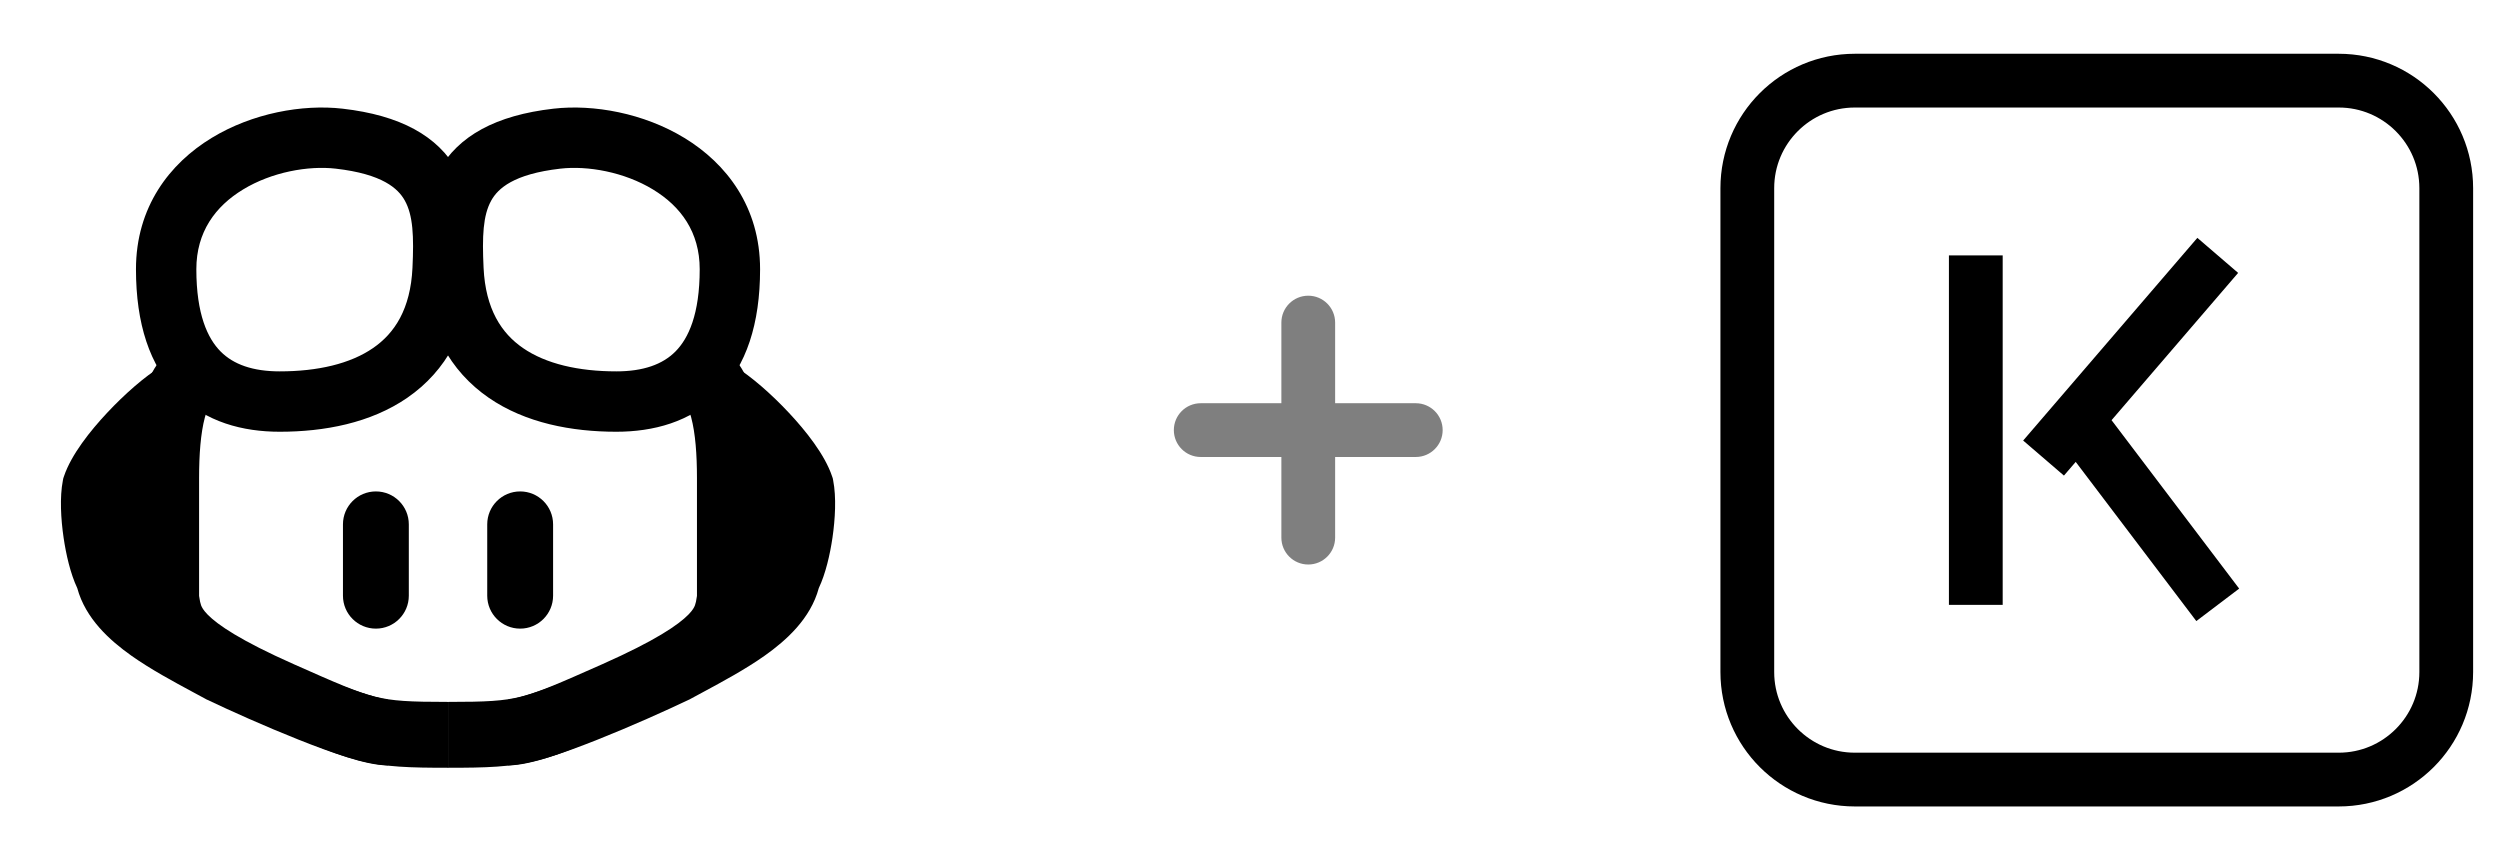
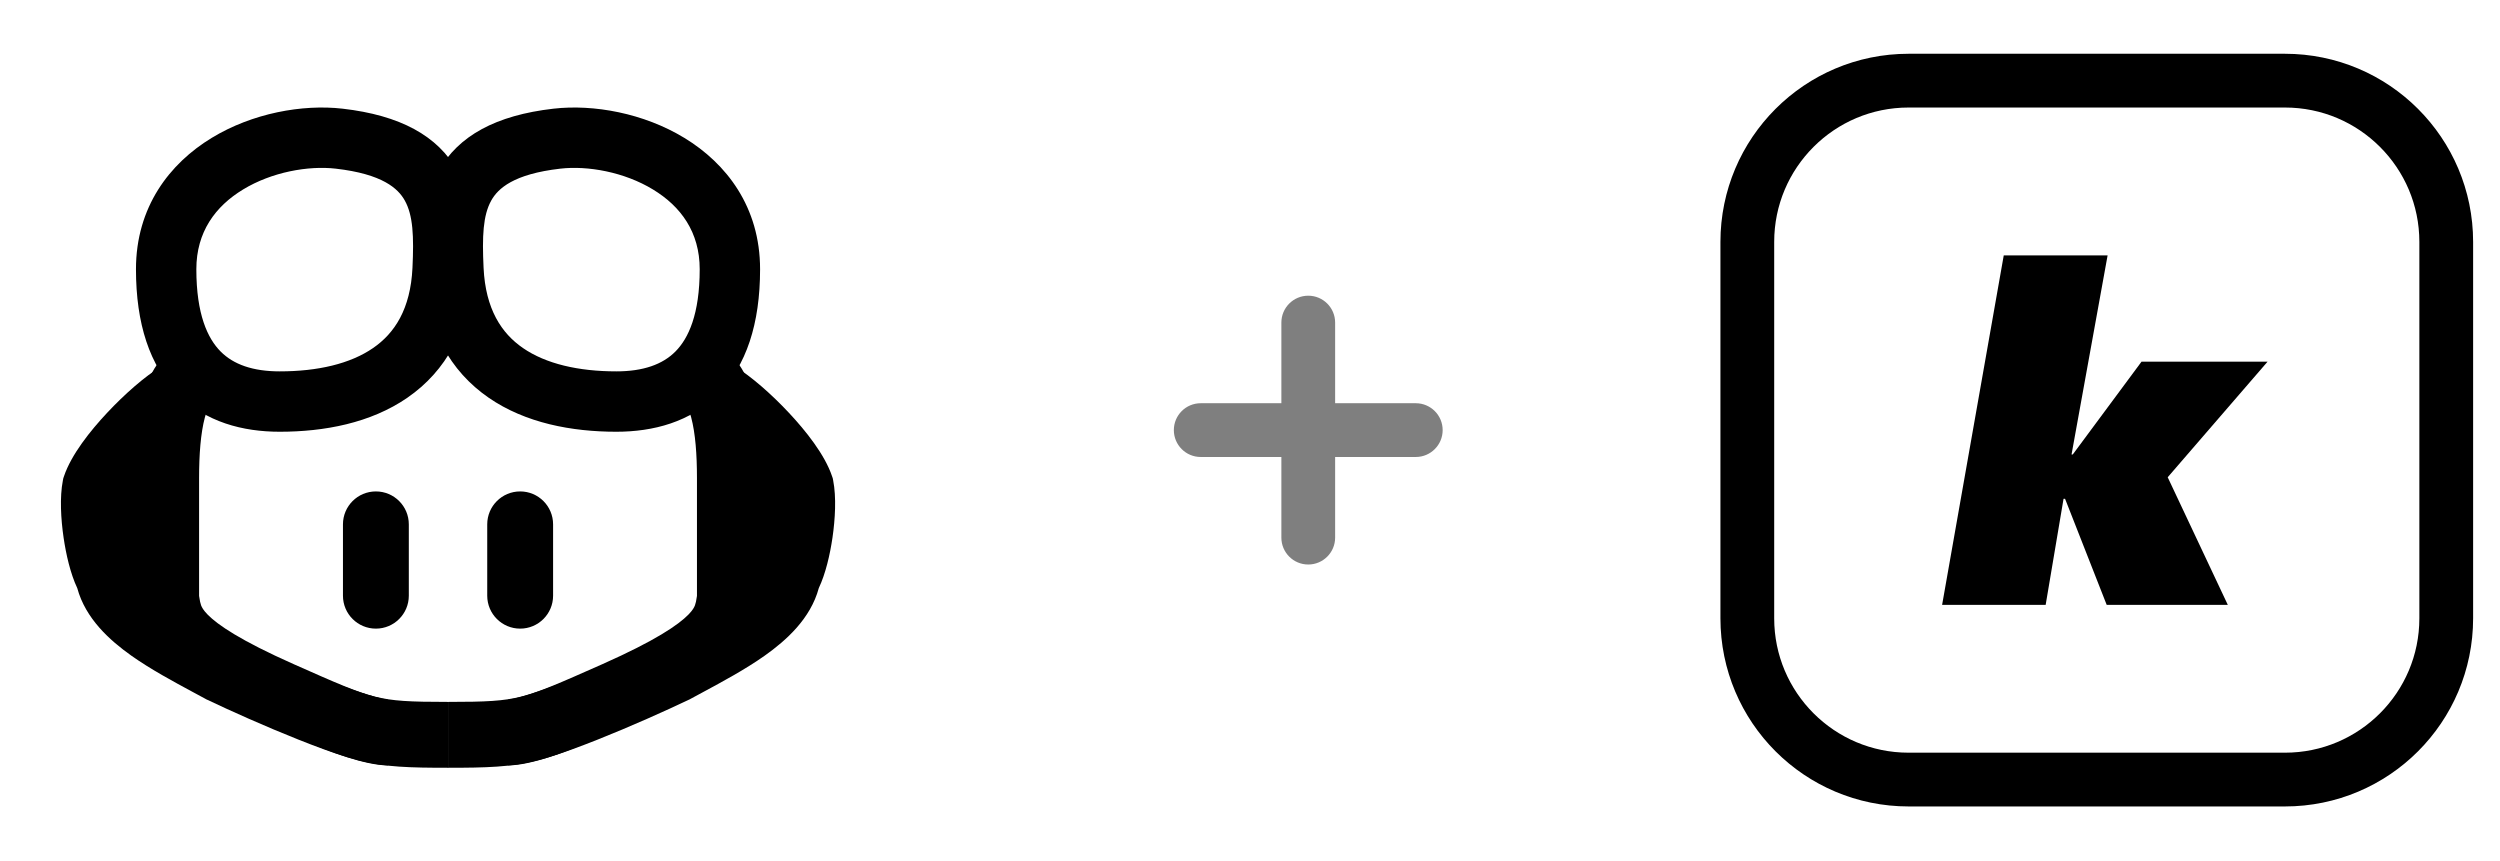
<svg xmlns="http://www.w3.org/2000/svg" width="93" height="32" viewBox="0 0 93 32" fill="none">
  <path fill-rule="evenodd" clip-rule="evenodd" d="M9.04 7.05C8.009 7.676 7.304 8.632 7.304 10.015C7.304 11.691 7.724 12.589 8.205 13.074C8.684 13.558 9.405 13.815 10.405 13.815C11.815 13.815 13.029 13.534 13.88 12.946C14.676 12.398 15.271 11.504 15.344 9.962C15.399 8.794 15.368 8.013 15.057 7.457C14.809 7.014 14.233 6.474 12.49 6.274C11.468 6.157 10.111 6.398 9.04 7.05ZM7.873 5.131C9.391 4.207 11.253 3.872 12.746 4.043C14.884 4.289 16.284 5.05 17.017 6.361C17.686 7.559 17.638 8.983 17.587 10.068C17.484 12.244 16.58 13.812 15.155 14.795C13.786 15.74 12.058 16.061 10.405 16.061C9.042 16.061 7.651 15.707 6.609 14.655C5.568 13.604 5.058 12.041 5.058 10.015C5.058 7.696 6.314 6.079 7.873 5.131Z" fill="black" />
  <path fill-rule="evenodd" clip-rule="evenodd" d="M13.983 18.281C14.659 18.281 15.208 18.829 15.208 19.506V22.16C15.208 22.837 14.659 23.385 13.983 23.385C13.306 23.385 12.758 22.837 12.758 22.16V19.506C12.758 18.829 13.306 18.281 13.983 18.281Z" fill="black" />
  <path fill-rule="evenodd" clip-rule="evenodd" d="M5.256 14.89C5.484 14.039 5.992 12.906 7.207 12.536L7.921 14.88L7.924 14.879C7.924 14.879 7.923 14.878 7.921 14.88C7.914 14.885 7.891 14.905 7.859 14.951C7.788 15.05 7.701 15.231 7.622 15.524C7.464 16.116 7.406 16.917 7.406 17.781V22.168C7.435 22.357 7.451 22.438 7.481 22.519C7.507 22.586 7.56 22.695 7.723 22.862C8.094 23.241 8.941 23.826 10.928 24.708C12.54 25.424 13.275 25.746 13.959 25.917C14.605 26.078 15.238 26.111 16.667 26.111V28.561C15.254 28.561 14.339 28.537 13.364 28.293C12.452 28.065 11.517 27.65 10.061 27.004C10.019 26.985 9.977 26.966 9.934 26.947C7.898 26.044 6.687 25.305 5.972 24.576C5.593 24.188 5.346 23.797 5.191 23.387C5.054 23.027 5.006 22.688 4.975 22.475C4.973 22.461 4.971 22.447 4.969 22.433L4.956 22.346V17.781C4.956 16.861 5.012 15.8 5.256 14.89Z" fill="black" />
  <path fill-rule="evenodd" clip-rule="evenodd" d="M3.983 15.359C4.628 14.669 5.4 13.988 5.997 13.635L7.246 15.742C6.937 15.925 6.349 16.416 5.772 17.033C5.22 17.622 4.857 18.138 4.731 18.425C4.703 18.667 4.712 19.116 4.79 19.648C4.878 20.254 5.017 20.703 5.105 20.863L5.193 21.022L5.23 21.201C5.287 21.47 5.56 21.865 6.301 22.391C6.881 22.802 7.565 23.17 8.296 23.565C8.458 23.652 8.622 23.741 8.788 23.831C9.595 24.216 10.848 24.777 12.019 25.242C12.613 25.478 13.17 25.683 13.629 25.827C13.858 25.899 14.05 25.951 14.202 25.985C14.35 26.017 14.418 26.023 14.428 26.023C14.429 26.023 14.428 26.023 14.428 26.023L14.429 28.473C13.965 28.473 13.389 28.319 12.897 28.165C12.356 27.995 11.737 27.766 11.115 27.519C9.869 27.024 8.548 26.431 7.703 26.028L7.672 26.014L7.643 25.997C7.498 25.918 7.345 25.836 7.187 25.751C6.45 25.354 5.6 24.896 4.885 24.39C4.084 23.822 3.182 23.014 2.874 21.878C2.618 21.337 2.456 20.618 2.366 20.003C2.265 19.317 2.217 18.495 2.339 17.873L2.354 17.794L2.38 17.718C2.652 16.909 3.362 16.022 3.983 15.359Z" fill="black" />
  <path fill-rule="evenodd" clip-rule="evenodd" d="M3.485 21.264V17.14H5.935V21.264H3.485Z" fill="black" />
  <path fill-rule="evenodd" clip-rule="evenodd" d="M24.293 7.05C25.324 7.676 26.029 8.632 26.029 10.015C26.029 11.691 25.609 12.589 25.128 13.074C24.649 13.558 23.928 13.815 22.928 13.815C21.518 13.815 20.304 13.534 19.453 12.946C18.658 12.398 18.062 11.504 17.989 9.962C17.934 8.794 17.965 8.013 18.276 7.457C18.524 7.014 19.101 6.474 20.843 6.274C21.865 6.157 23.222 6.398 24.293 7.05ZM25.46 5.131C23.942 4.207 22.08 3.872 20.587 4.043C18.449 4.289 17.049 5.05 16.316 6.361C15.647 7.559 15.695 8.983 15.746 10.068C15.849 12.244 16.753 13.812 18.178 14.795C19.547 15.74 21.275 16.061 22.928 16.061C24.291 16.061 25.682 15.707 26.724 14.655C27.765 13.604 28.275 12.041 28.275 10.015C28.275 7.696 27.019 6.079 25.46 5.131Z" fill="black" />
  <path fill-rule="evenodd" clip-rule="evenodd" d="M19.35 18.281C18.674 18.281 18.125 18.829 18.125 19.506V22.16C18.125 22.837 18.674 23.385 19.35 23.385C20.027 23.385 20.575 22.837 20.575 22.16V19.506C20.575 18.829 20.027 18.281 19.35 18.281Z" fill="black" />
  <path fill-rule="evenodd" clip-rule="evenodd" d="M28.078 14.89C27.85 14.039 27.341 12.906 26.126 12.536L25.413 14.88L25.41 14.879C25.41 14.879 25.41 14.878 25.413 14.88C25.42 14.885 25.442 14.905 25.474 14.951C25.545 15.05 25.633 15.231 25.711 15.524C25.87 16.116 25.927 16.917 25.927 17.781V22.168C25.899 22.357 25.882 22.438 25.852 22.519C25.826 22.586 25.774 22.695 25.61 22.862C25.239 23.241 24.393 23.826 22.406 24.708C20.793 25.424 20.058 25.746 19.375 25.917C18.728 26.078 18.095 26.111 16.667 26.111V28.561C18.08 28.561 18.994 28.537 19.969 28.293C20.881 28.065 21.816 27.65 23.272 27.004C23.314 26.985 23.356 26.966 23.399 26.947C25.436 26.044 26.646 25.305 27.361 24.576C27.74 24.188 27.987 23.797 28.143 23.387C28.279 23.027 28.328 22.688 28.358 22.475C28.36 22.461 28.362 22.447 28.364 22.433L28.377 22.346V17.781C28.377 16.861 28.321 15.8 28.078 14.89Z" fill="black" />
  <path fill-rule="evenodd" clip-rule="evenodd" d="M29.35 15.359C28.705 14.669 27.933 13.988 27.337 13.635L26.088 15.742C26.396 15.925 26.984 16.416 27.562 17.033C28.113 17.622 28.476 18.138 28.602 18.425C28.63 18.667 28.621 19.116 28.543 19.648C28.455 20.254 28.316 20.703 28.228 20.863L28.141 21.022L28.103 21.201C28.047 21.47 27.774 21.865 27.032 22.391C26.452 22.802 25.768 23.17 25.037 23.565C24.875 23.652 24.711 23.741 24.545 23.831C23.738 24.216 22.485 24.777 21.314 25.242C20.72 25.478 20.163 25.683 19.704 25.827C19.475 25.899 19.283 25.951 19.131 25.985C18.983 26.017 18.915 26.023 18.905 26.023C18.905 26.023 18.904 26.023 18.905 26.023L18.904 28.473C19.369 28.473 19.944 28.319 20.436 28.165C20.977 27.995 21.596 27.766 22.218 27.519C23.465 27.024 24.785 26.431 25.63 26.028L25.661 26.014L25.69 25.997C25.835 25.918 25.988 25.836 26.146 25.751C26.883 25.354 27.733 24.896 28.448 24.39C29.25 23.822 30.152 23.014 30.459 21.878C30.715 21.337 30.878 20.618 30.968 20.003C31.068 19.317 31.116 18.495 30.994 17.873L30.979 17.794L30.953 17.718C30.681 16.909 29.971 16.022 29.35 15.359Z" fill="black" />
  <path fill-rule="evenodd" clip-rule="evenodd" d="M29.848 21.264V17.14H27.398V21.264H29.848Z" fill="black" />
  <path fill-rule="evenodd" clip-rule="evenodd" d="M48.667 11C49.219 11 49.667 11.448 49.667 12V15H52.667C53.219 15 53.667 15.448 53.667 16C53.667 16.552 53.219 17 52.667 17H49.667V20C49.667 20.552 49.219 21 48.667 21C48.114 21 47.667 20.552 47.667 20V17H44.667C44.114 17 43.667 16.552 43.667 16C43.667 15.448 44.114 15 44.667 15H47.667V12C47.667 11.448 48.114 11 48.667 11Z" fill="black" fill-opacity="0.5" />
-   <rect x="65" y="3" width="26" height="26" rx="4" stroke="black" stroke-width="2" />
-   <path d="M73.5 9.5V22.5M82.5 9.5L76.02 17.04M77.28 15.61L82.5 22.5" stroke="black" stroke-width="2" />
+   <rect x="65" y="3" width="26" height="26" rx="6" stroke="black" stroke-width="2" />
+   <g transform="translate(72.350,22.500) scale(0.11464)">
+     <path fill="black" d="M38.5,-34.4 L32.7,-0.0 L-0.9,-0.0 L19.1,-113.4 L52.8,-113.4 L41.1,-48.8 L41.5,-48.8 L63.8,-78.9 L104.7,-78.9 L72.3,-41.4 L91.8,-0.0 L52.5,-0.0 L39.0,-34.4 Z" />
+   </g>
</svg>
